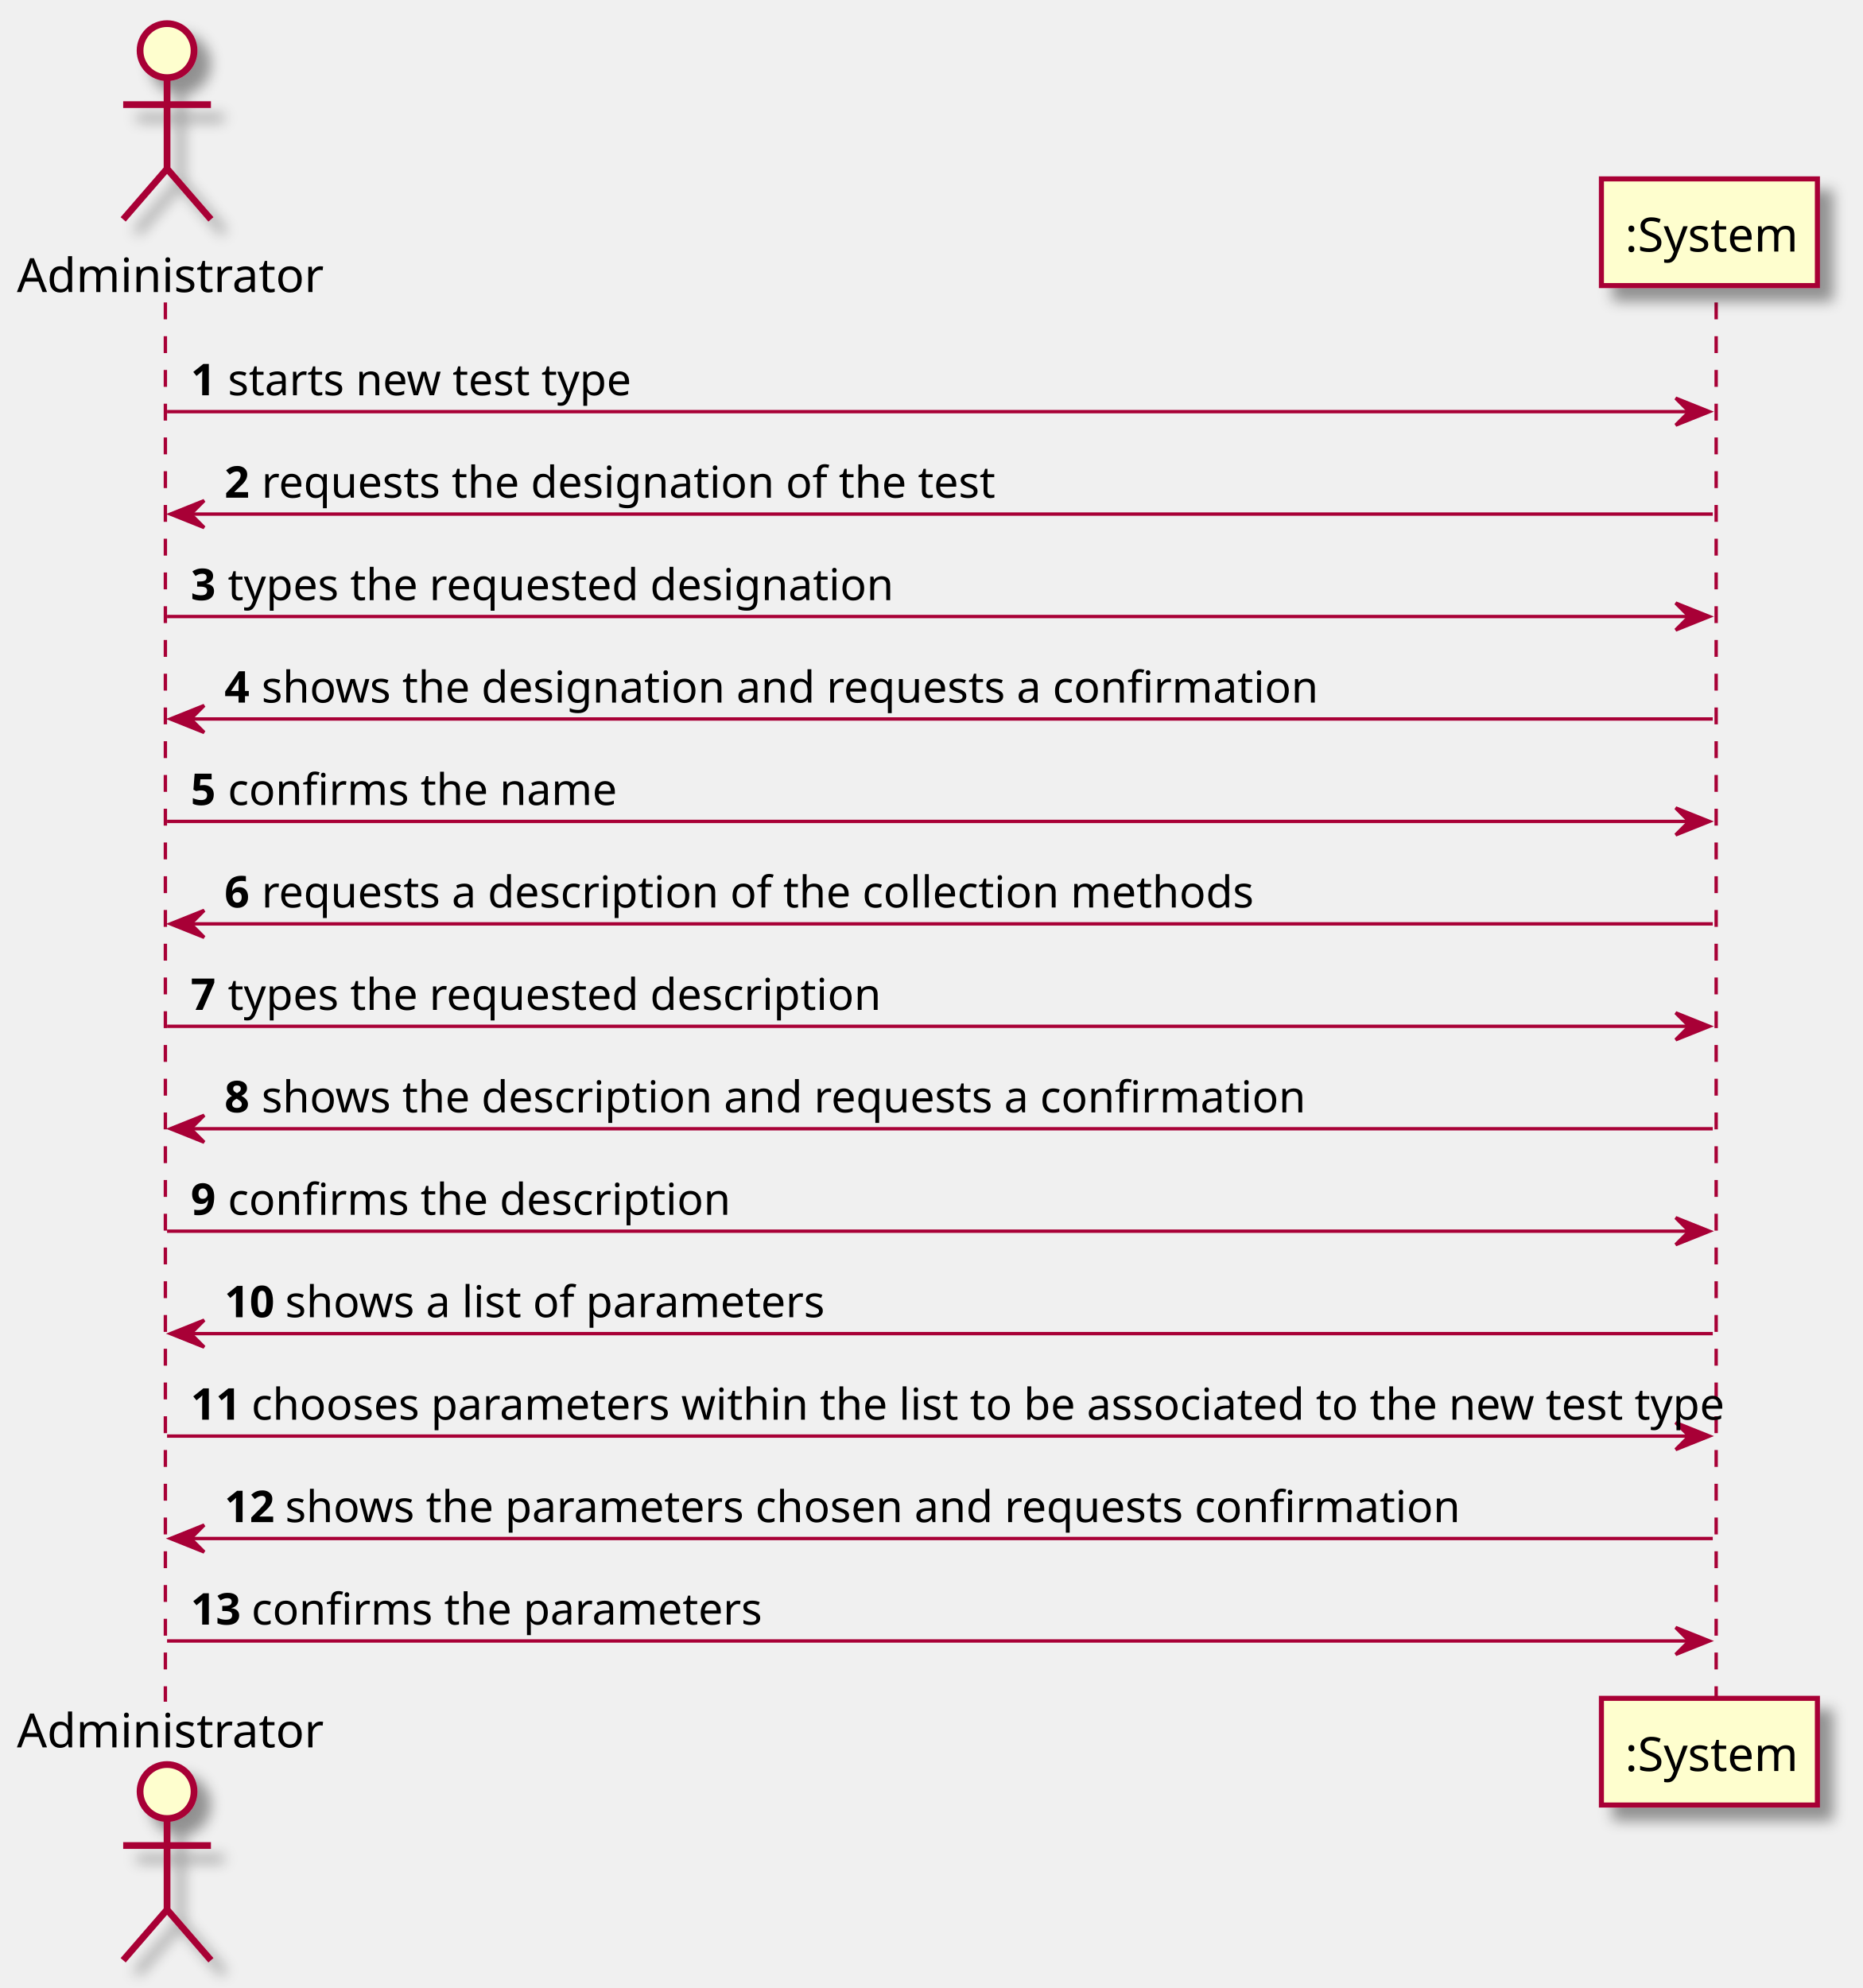
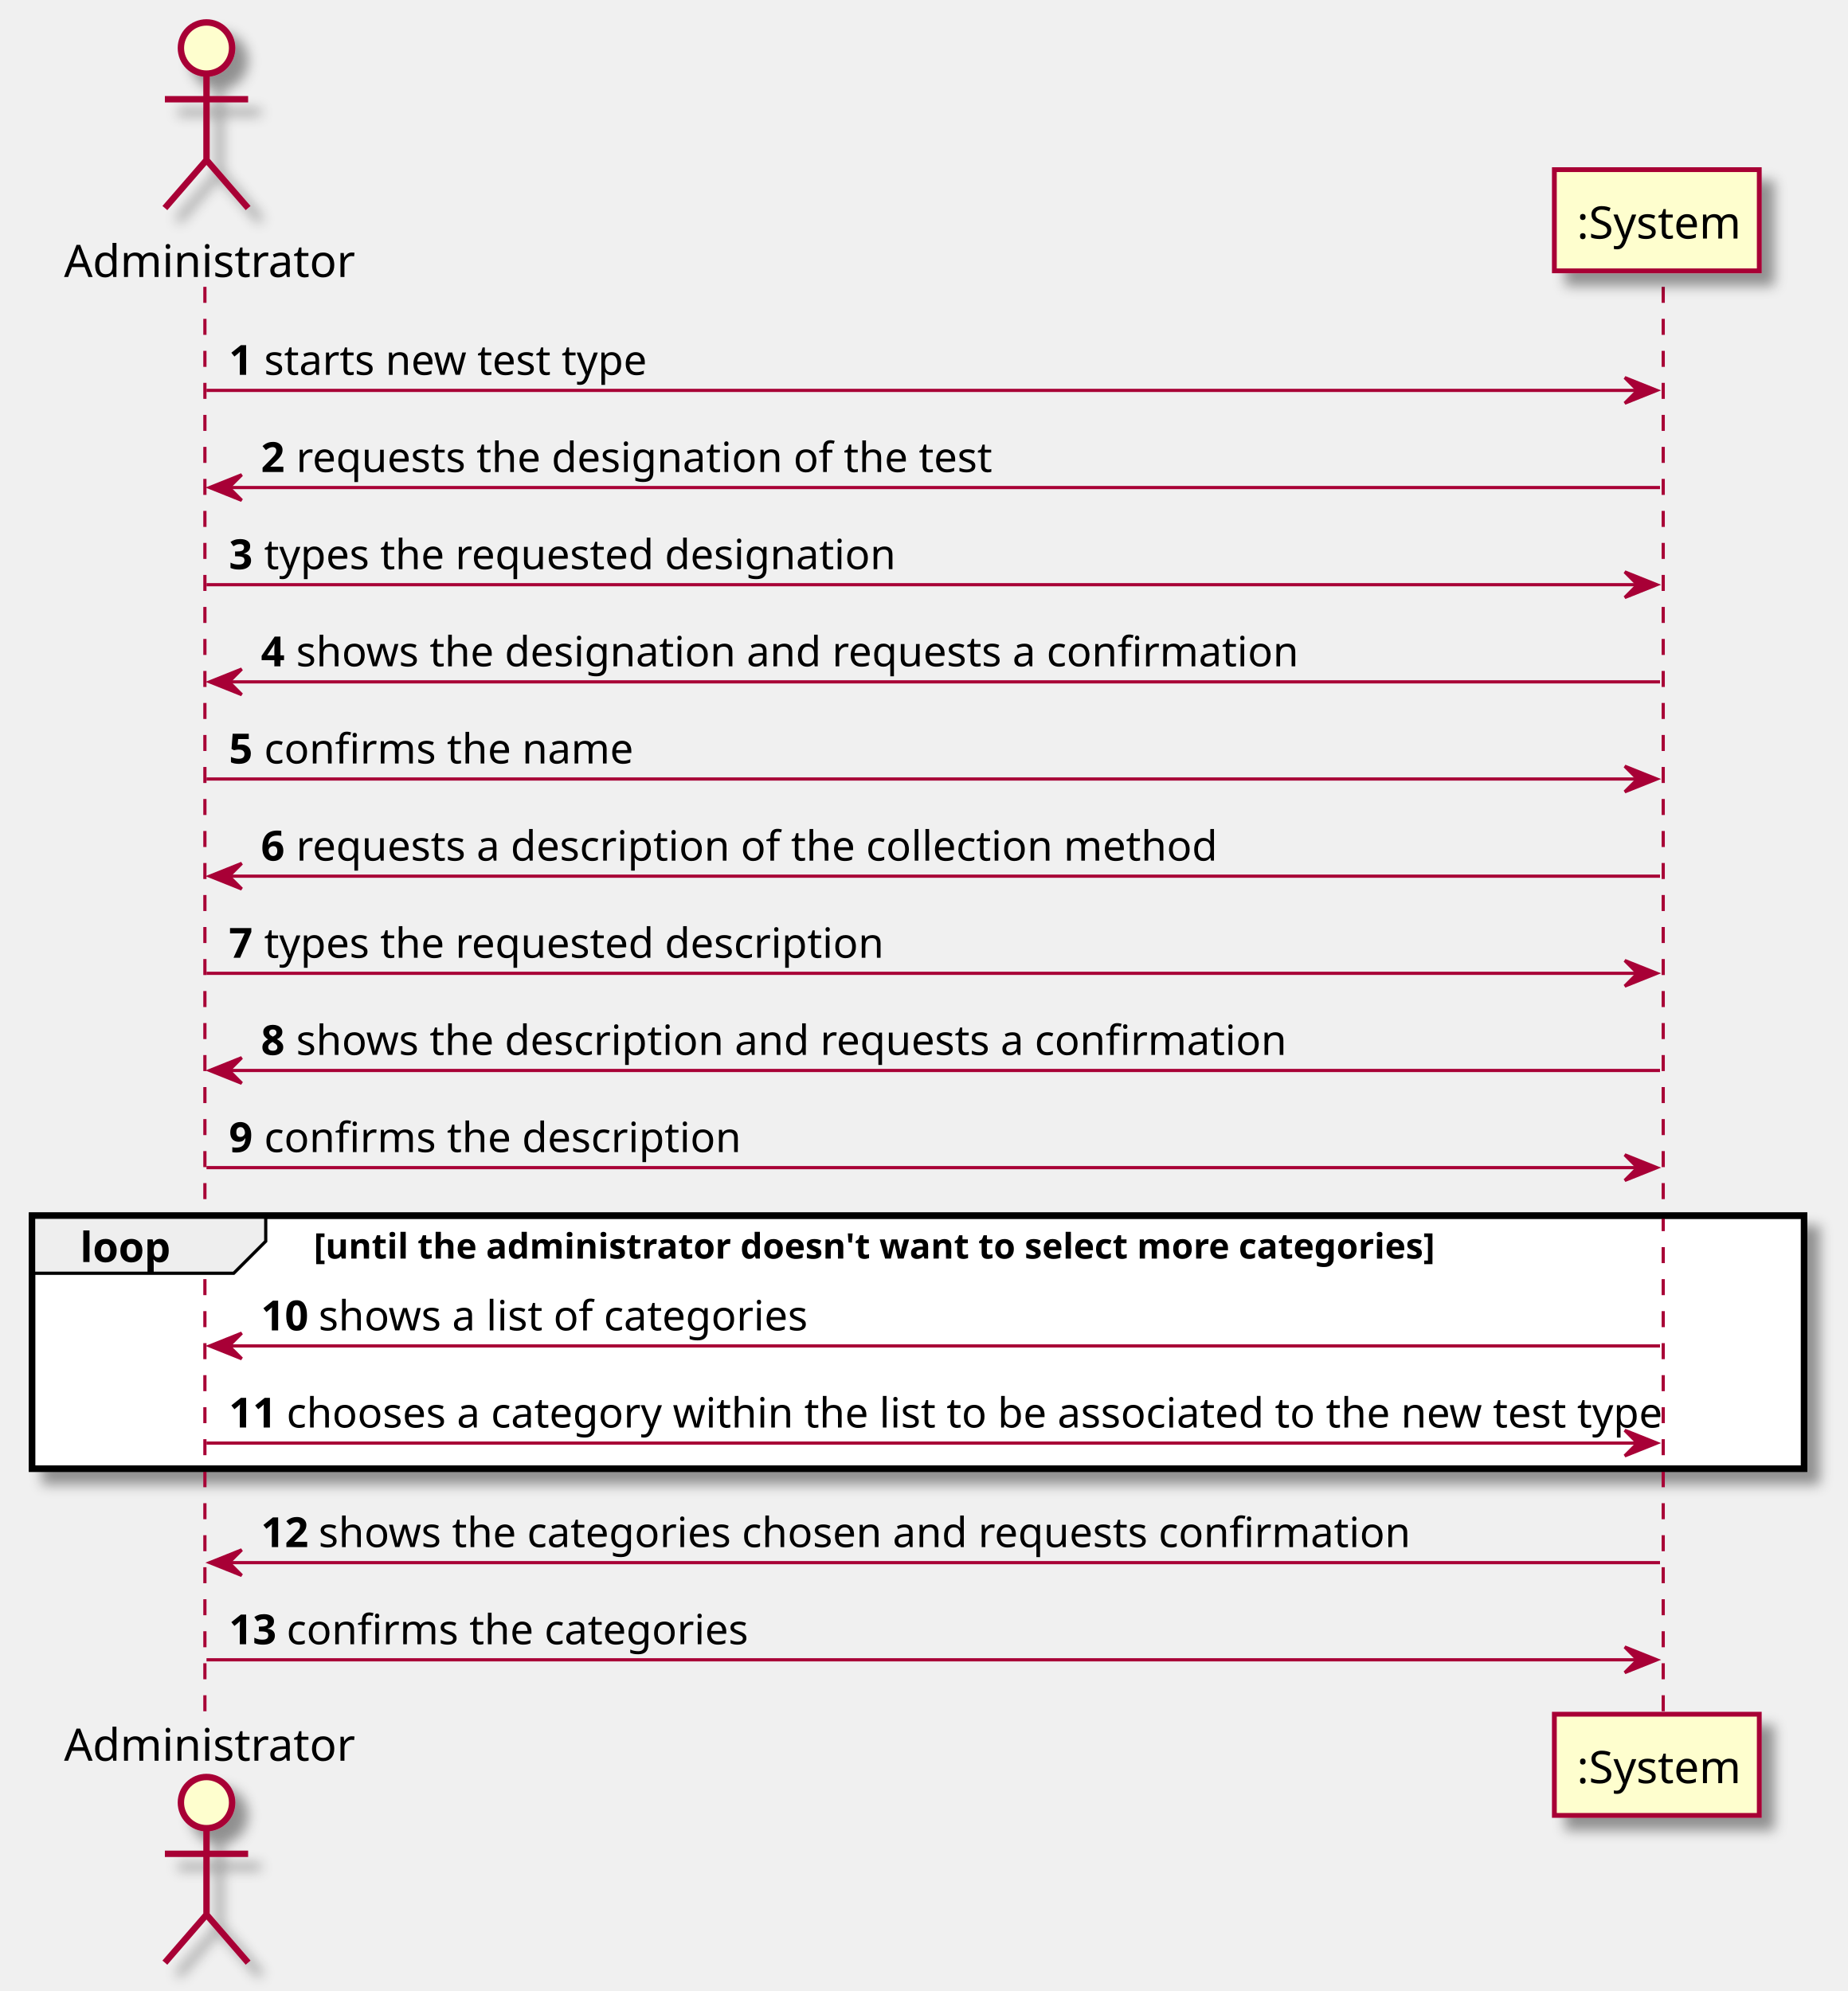
- <svg xmlns="http://www.w3.org/2000/svg" contentScriptType="application/ecmascript" contentStyleType="text/css" height="589px" preserveAspectRatio="none" style="width:552px;height:589px;" version="1.1" viewBox="0 0 552 589" width="552px" zoomAndPan="magnify">
+ <svg xmlns="http://www.w3.org/2000/svg" contentScriptType="application/ecmascript" contentStyleType="text/css" height="622px" preserveAspectRatio="none" style="width:577px;height:622px;" version="1.1" viewBox="0 0 577 622" width="577px" zoomAndPan="magnify">
  <defs>
-     <filter height="300%" id="feysp56n0mr3c" width="300%" x="-1" y="-1">
+     <filter height="300%" id="f1oihyfsqcqzgb" width="300%" x="-1" y="-1">
      <feGaussianBlur result="blurOut" stdDeviation="2.0" />
      <feColorMatrix in="blurOut" result="blurOut2" type="matrix" values="0 0 0 0 0 0 0 0 0 0 0 0 0 0 0 0 0 0 .4 0" />
      <feOffset dx="4.0" dy="4.0" in="blurOut2" result="blurOut3" />
      <feBlend in="SourceGraphic" in2="blurOut3" mode="normal" />
    </filter>
  </defs>
  <g>
-     <line style="stroke:#A80036;stroke-width:1.0;stroke-dasharray:5.0,5.0;" x1="49" x2="49" y1="89.609" y2="504.18" />
-     <line style="stroke:#A80036;stroke-width:1.0;stroke-dasharray:5.0,5.0;" x1="508.5" x2="508.5" y1="89.609" y2="504.18" />
-     <text fill="#000000" font-family="sans-serif" font-size="14" lengthAdjust="spacing" textLength="83" x="5" y="86.533">Administrator</text>
-     <ellipse cx="49.5" cy="15" fill="#FEFECE" filter="url(#feysp56n0mr3c)" rx="8" ry="8" style="stroke:#A80036;stroke-width:2.0;" />
-     <path d="M49.5,23 L49.5,50 M36.5,31 L62.5,31 M49.5,50 L36.5,65 M49.5,50 L62.5,65 " fill="none" filter="url(#feysp56n0mr3c)" style="stroke:#A80036;stroke-width:2.0;" />
-     <text fill="#000000" font-family="sans-serif" font-size="14" lengthAdjust="spacing" textLength="83" x="5" y="517.713">Administrator</text>
-     <ellipse cx="49.5" cy="530.789" fill="#FEFECE" filter="url(#feysp56n0mr3c)" rx="8" ry="8" style="stroke:#A80036;stroke-width:2.0;" />
-     <path d="M49.5,538.789 L49.5,565.789 M36.5,546.789 L62.5,546.789 M49.5,565.789 L36.5,580.789 M49.5,565.789 L62.5,580.789 " fill="none" filter="url(#feysp56n0mr3c)" style="stroke:#A80036;stroke-width:2.0;" />
-     <rect fill="#FEFECE" filter="url(#feysp56n0mr3c)" height="31.609" style="stroke:#A80036;stroke-width:1.5;" width="64" x="474.5" y="53" />
-     <text fill="#000000" font-family="sans-serif" font-size="14" lengthAdjust="spacing" textLength="50" x="481.5" y="74.533">:System</text>
-     <rect fill="#FEFECE" filter="url(#feysp56n0mr3c)" height="31.609" style="stroke:#A80036;stroke-width:1.5;" width="64" x="474.5" y="503.18" />
-     <text fill="#000000" font-family="sans-serif" font-size="14" lengthAdjust="spacing" textLength="50" x="481.5" y="524.713">:System</text>
-     <polygon fill="#A80036" points="496.5,117.961,506.5,121.961,496.5,125.961,500.5,121.961" style="stroke:#A80036;stroke-width:1.0;" />
-     <line style="stroke:#A80036;stroke-width:1.0;" x1="49.5" x2="502.5" y1="121.961" y2="121.961" />
-     <text fill="#000000" font-family="sans-serif" font-size="13" font-weight="bold" lengthAdjust="spacing" textLength="7" x="56.5" y="117.105">1</text>
-     <text fill="#000000" font-family="sans-serif" font-size="13" lengthAdjust="spacing" textLength="115" x="67.5" y="117.105">starts new test type</text>
-     <polygon fill="#A80036" points="60.5,148.312,50.5,152.312,60.5,156.312,56.5,152.312" style="stroke:#A80036;stroke-width:1.0;" />
-     <line style="stroke:#A80036;stroke-width:1.0;" x1="54.5" x2="507.5" y1="152.312" y2="152.312" />
-     <text fill="#000000" font-family="sans-serif" font-size="13" font-weight="bold" lengthAdjust="spacing" textLength="7" x="66.5" y="147.456">2</text>
-     <text fill="#000000" font-family="sans-serif" font-size="13" lengthAdjust="spacing" textLength="204" x="77.5" y="147.456">requests the designation of the test</text>
-     <polygon fill="#A80036" points="496.5,178.664,506.5,182.664,496.5,186.664,500.5,182.664" style="stroke:#A80036;stroke-width:1.0;" />
-     <line style="stroke:#A80036;stroke-width:1.0;" x1="49.5" x2="502.5" y1="182.664" y2="182.664" />
-     <text fill="#000000" font-family="sans-serif" font-size="13" font-weight="bold" lengthAdjust="spacing" textLength="7" x="56.5" y="177.808">3</text>
-     <text fill="#000000" font-family="sans-serif" font-size="13" lengthAdjust="spacing" textLength="185" x="67.5" y="177.808">types the requested designation</text>
-     <polygon fill="#A80036" points="60.5,209.016,50.5,213.016,60.5,217.016,56.5,213.016" style="stroke:#A80036;stroke-width:1.0;" />
-     <line style="stroke:#A80036;stroke-width:1.0;" x1="54.5" x2="507.5" y1="213.016" y2="213.016" />
-     <text fill="#000000" font-family="sans-serif" font-size="13" font-weight="bold" lengthAdjust="spacing" textLength="7" x="66.5" y="208.159">4</text>
-     <text fill="#000000" font-family="sans-serif" font-size="13" lengthAdjust="spacing" textLength="293" x="77.5" y="208.159">shows the designation and requests a confirmation</text>
-     <polygon fill="#A80036" points="496.5,239.367,506.5,243.367,496.5,247.367,500.5,243.367" style="stroke:#A80036;stroke-width:1.0;" />
-     <line style="stroke:#A80036;stroke-width:1.0;" x1="49.5" x2="502.5" y1="243.367" y2="243.367" />
-     <text fill="#000000" font-family="sans-serif" font-size="13" font-weight="bold" lengthAdjust="spacing" textLength="7" x="56.5" y="238.511">5</text>
-     <text fill="#000000" font-family="sans-serif" font-size="13" lengthAdjust="spacing" textLength="107" x="67.5" y="238.511">confirms the name</text>
-     <polygon fill="#A80036" points="60.5,269.719,50.5,273.719,60.5,277.719,56.5,273.719" style="stroke:#A80036;stroke-width:1.0;" />
-     <line style="stroke:#A80036;stroke-width:1.0;" x1="54.5" x2="507.5" y1="273.719" y2="273.719" />
-     <text fill="#000000" font-family="sans-serif" font-size="13" font-weight="bold" lengthAdjust="spacing" textLength="7" x="66.5" y="268.862">6</text>
-     <text fill="#000000" font-family="sans-serif" font-size="13" lengthAdjust="spacing" textLength="277" x="77.5" y="268.862">requests a description of the collection methods</text>
-     <polygon fill="#A80036" points="496.5,300.07,506.5,304.07,496.5,308.07,500.5,304.07" style="stroke:#A80036;stroke-width:1.0;" />
-     <line style="stroke:#A80036;stroke-width:1.0;" x1="49.5" x2="502.5" y1="304.07" y2="304.07" />
-     <text fill="#000000" font-family="sans-serif" font-size="13" font-weight="bold" lengthAdjust="spacing" textLength="7" x="56.5" y="299.214">7</text>
-     <text fill="#000000" font-family="sans-serif" font-size="13" lengthAdjust="spacing" textLength="182" x="67.5" y="299.214">types the requested description</text>
-     <polygon fill="#A80036" points="60.5,330.422,50.5,334.422,60.5,338.422,56.5,334.422" style="stroke:#A80036;stroke-width:1.0;" />
-     <line style="stroke:#A80036;stroke-width:1.0;" x1="54.5" x2="507.5" y1="334.422" y2="334.422" />
-     <text fill="#000000" font-family="sans-serif" font-size="13" font-weight="bold" lengthAdjust="spacing" textLength="7" x="66.5" y="329.565">8</text>
-     <text fill="#000000" font-family="sans-serif" font-size="13" lengthAdjust="spacing" textLength="290" x="77.5" y="329.565">shows the description and requests a confirmation</text>
-     <polygon fill="#A80036" points="496.5,360.773,506.5,364.773,496.5,368.773,500.5,364.773" style="stroke:#A80036;stroke-width:1.0;" />
-     <line style="stroke:#A80036;stroke-width:1.0;" x1="49.5" x2="502.5" y1="364.773" y2="364.773" />
-     <text fill="#000000" font-family="sans-serif" font-size="13" font-weight="bold" lengthAdjust="spacing" textLength="7" x="56.5" y="359.917">9</text>
-     <text fill="#000000" font-family="sans-serif" font-size="13" lengthAdjust="spacing" textLength="138" x="67.5" y="359.917">confirms the description</text>
-     <polygon fill="#A80036" points="60.5,391.125,50.5,395.125,60.5,399.125,56.5,395.125" style="stroke:#A80036;stroke-width:1.0;" />
-     <line style="stroke:#A80036;stroke-width:1.0;" x1="54.5" x2="507.5" y1="395.125" y2="395.125" />
-     <text fill="#000000" font-family="sans-serif" font-size="13" font-weight="bold" lengthAdjust="spacing" textLength="14" x="66.5" y="390.269">10</text>
-     <text fill="#000000" font-family="sans-serif" font-size="13" lengthAdjust="spacing" textLength="152" x="84.5" y="390.269">shows a list of parameters</text>
-     <polygon fill="#A80036" points="496.5,421.477,506.5,425.477,496.5,429.477,500.5,425.477" style="stroke:#A80036;stroke-width:1.0;" />
-     <line style="stroke:#A80036;stroke-width:1.0;" x1="49.5" x2="502.5" y1="425.477" y2="425.477" />
-     <text fill="#000000" font-family="sans-serif" font-size="13" font-weight="bold" lengthAdjust="spacing" textLength="14" x="56.5" y="420.62">11</text>
-     <text fill="#000000" font-family="sans-serif" font-size="13" lengthAdjust="spacing" textLength="417" x="74.5" y="420.62">chooses parameters within the list to be associated to the new test type</text>
-     <polygon fill="#A80036" points="60.5,451.828,50.5,455.828,60.5,459.828,56.5,455.828" style="stroke:#A80036;stroke-width:1.0;" />
-     <line style="stroke:#A80036;stroke-width:1.0;" x1="54.5" x2="507.5" y1="455.828" y2="455.828" />
-     <text fill="#000000" font-family="sans-serif" font-size="13" font-weight="bold" lengthAdjust="spacing" textLength="14" x="66.5" y="450.972">12</text>
-     <text fill="#000000" font-family="sans-serif" font-size="13" lengthAdjust="spacing" textLength="327" x="84.5" y="450.972">shows the parameters chosen and requests confirmation</text>
-     <polygon fill="#A80036" points="496.5,482.18,506.5,486.18,496.5,490.18,500.5,486.18" style="stroke:#A80036;stroke-width:1.0;" />
-     <line style="stroke:#A80036;stroke-width:1.0;" x1="49.5" x2="502.5" y1="486.18" y2="486.18" />
-     <text fill="#000000" font-family="sans-serif" font-size="13" font-weight="bold" lengthAdjust="spacing" textLength="14" x="56.5" y="481.323">13</text>
-     <text fill="#000000" font-family="sans-serif" font-size="13" lengthAdjust="spacing" textLength="140" x="74.5" y="481.323">confirms the parameters</text>
+     <rect fill="#FFFFFF" filter="url(#f1oihyfsqcqzgb)" height="79.055" style="stroke:#000000;stroke-width:2.0;" width="553.5" x="10" y="379.773" />
+     <line style="stroke:#A80036;stroke-width:1.0;stroke-dasharray:5.0,5.0;" x1="64" x2="64" y1="89.609" y2="536.531" />
+     <line style="stroke:#A80036;stroke-width:1.0;stroke-dasharray:5.0,5.0;" x1="519.5" x2="519.5" y1="89.609" y2="536.531" />
+     <text fill="#000000" font-family="sans-serif" font-size="14" lengthAdjust="spacing" textLength="83" x="20" y="86.533">Administrator</text>
+     <ellipse cx="64.5" cy="15" fill="#FEFECE" filter="url(#f1oihyfsqcqzgb)" rx="8" ry="8" style="stroke:#A80036;stroke-width:2.0;" />
+     <path d="M64.5,23 L64.5,50 M51.5,31 L77.5,31 M64.5,50 L51.5,65 M64.5,50 L77.5,65 " fill="none" filter="url(#f1oihyfsqcqzgb)" style="stroke:#A80036;stroke-width:2.0;" />
+     <text fill="#000000" font-family="sans-serif" font-size="14" lengthAdjust="spacing" textLength="83" x="20" y="550.064">Administrator</text>
+     <ellipse cx="64.5" cy="563.141" fill="#FEFECE" filter="url(#f1oihyfsqcqzgb)" rx="8" ry="8" style="stroke:#A80036;stroke-width:2.0;" />
+     <path d="M64.5,571.141 L64.5,598.141 M51.5,579.141 L77.5,579.141 M64.5,598.141 L51.5,613.141 M64.5,598.141 L77.5,613.141 " fill="none" filter="url(#f1oihyfsqcqzgb)" style="stroke:#A80036;stroke-width:2.0;" />
+     <rect fill="#FEFECE" filter="url(#f1oihyfsqcqzgb)" height="31.609" style="stroke:#A80036;stroke-width:1.5;" width="64" x="485.5" y="53" />
+     <text fill="#000000" font-family="sans-serif" font-size="14" lengthAdjust="spacing" textLength="50" x="492.5" y="74.533">:System</text>
+     <rect fill="#FEFECE" filter="url(#f1oihyfsqcqzgb)" height="31.609" style="stroke:#A80036;stroke-width:1.5;" width="64" x="485.5" y="535.531" />
+     <text fill="#000000" font-family="sans-serif" font-size="14" lengthAdjust="spacing" textLength="50" x="492.5" y="557.064">:System</text>
+     <polygon fill="#A80036" points="507.5,117.961,517.5,121.961,507.5,125.961,511.5,121.961" style="stroke:#A80036;stroke-width:1.0;" />
+     <line style="stroke:#A80036;stroke-width:1.0;" x1="64.5" x2="513.5" y1="121.961" y2="121.961" />
+     <text fill="#000000" font-family="sans-serif" font-size="13" font-weight="bold" lengthAdjust="spacing" textLength="7" x="71.5" y="117.105">1</text>
+     <text fill="#000000" font-family="sans-serif" font-size="13" lengthAdjust="spacing" textLength="115" x="82.5" y="117.105">starts new test type</text>
+     <polygon fill="#A80036" points="75.5,148.312,65.5,152.312,75.5,156.312,71.5,152.312" style="stroke:#A80036;stroke-width:1.0;" />
+     <line style="stroke:#A80036;stroke-width:1.0;" x1="69.5" x2="518.5" y1="152.312" y2="152.312" />
+     <text fill="#000000" font-family="sans-serif" font-size="13" font-weight="bold" lengthAdjust="spacing" textLength="7" x="81.5" y="147.456">2</text>
+     <text fill="#000000" font-family="sans-serif" font-size="13" lengthAdjust="spacing" textLength="204" x="92.5" y="147.456">requests the designation of the test</text>
+     <polygon fill="#A80036" points="507.5,178.664,517.5,182.664,507.5,186.664,511.5,182.664" style="stroke:#A80036;stroke-width:1.0;" />
+     <line style="stroke:#A80036;stroke-width:1.0;" x1="64.5" x2="513.5" y1="182.664" y2="182.664" />
+     <text fill="#000000" font-family="sans-serif" font-size="13" font-weight="bold" lengthAdjust="spacing" textLength="7" x="71.5" y="177.808">3</text>
+     <text fill="#000000" font-family="sans-serif" font-size="13" lengthAdjust="spacing" textLength="185" x="82.5" y="177.808">types the requested designation</text>
+     <polygon fill="#A80036" points="75.5,209.016,65.5,213.016,75.5,217.016,71.5,213.016" style="stroke:#A80036;stroke-width:1.0;" />
+     <line style="stroke:#A80036;stroke-width:1.0;" x1="69.5" x2="518.5" y1="213.016" y2="213.016" />
+     <text fill="#000000" font-family="sans-serif" font-size="13" font-weight="bold" lengthAdjust="spacing" textLength="7" x="81.5" y="208.159">4</text>
+     <text fill="#000000" font-family="sans-serif" font-size="13" lengthAdjust="spacing" textLength="293" x="92.5" y="208.159">shows the designation and requests a confirmation</text>
+     <polygon fill="#A80036" points="507.5,239.367,517.5,243.367,507.5,247.367,511.5,243.367" style="stroke:#A80036;stroke-width:1.0;" />
+     <line style="stroke:#A80036;stroke-width:1.0;" x1="64.5" x2="513.5" y1="243.367" y2="243.367" />
+     <text fill="#000000" font-family="sans-serif" font-size="13" font-weight="bold" lengthAdjust="spacing" textLength="7" x="71.5" y="238.511">5</text>
+     <text fill="#000000" font-family="sans-serif" font-size="13" lengthAdjust="spacing" textLength="107" x="82.5" y="238.511">confirms the name</text>
+     <polygon fill="#A80036" points="75.5,269.719,65.5,273.719,75.5,277.719,71.5,273.719" style="stroke:#A80036;stroke-width:1.0;" />
+     <line style="stroke:#A80036;stroke-width:1.0;" x1="69.5" x2="518.5" y1="273.719" y2="273.719" />
+     <text fill="#000000" font-family="sans-serif" font-size="13" font-weight="bold" lengthAdjust="spacing" textLength="7" x="81.5" y="268.862">6</text>
+     <text fill="#000000" font-family="sans-serif" font-size="13" lengthAdjust="spacing" textLength="270" x="92.5" y="268.862">requests a description of the collection method</text>
+     <polygon fill="#A80036" points="507.5,300.07,517.5,304.07,507.5,308.07,511.5,304.07" style="stroke:#A80036;stroke-width:1.0;" />
+     <line style="stroke:#A80036;stroke-width:1.0;" x1="64.5" x2="513.5" y1="304.07" y2="304.07" />
+     <text fill="#000000" font-family="sans-serif" font-size="13" font-weight="bold" lengthAdjust="spacing" textLength="7" x="71.5" y="299.214">7</text>
+     <text fill="#000000" font-family="sans-serif" font-size="13" lengthAdjust="spacing" textLength="182" x="82.5" y="299.214">types the requested description</text>
+     <polygon fill="#A80036" points="75.5,330.422,65.5,334.422,75.5,338.422,71.5,334.422" style="stroke:#A80036;stroke-width:1.0;" />
+     <line style="stroke:#A80036;stroke-width:1.0;" x1="69.5" x2="518.5" y1="334.422" y2="334.422" />
+     <text fill="#000000" font-family="sans-serif" font-size="13" font-weight="bold" lengthAdjust="spacing" textLength="7" x="81.5" y="329.565">8</text>
+     <text fill="#000000" font-family="sans-serif" font-size="13" lengthAdjust="spacing" textLength="290" x="92.5" y="329.565">shows the description and requests a confirmation</text>
+     <polygon fill="#A80036" points="507.5,360.773,517.5,364.773,507.5,368.773,511.5,364.773" style="stroke:#A80036;stroke-width:1.0;" />
+     <line style="stroke:#A80036;stroke-width:1.0;" x1="64.5" x2="513.5" y1="364.773" y2="364.773" />
+     <text fill="#000000" font-family="sans-serif" font-size="13" font-weight="bold" lengthAdjust="spacing" textLength="7" x="71.5" y="359.917">9</text>
+     <text fill="#000000" font-family="sans-serif" font-size="13" lengthAdjust="spacing" textLength="138" x="82.5" y="359.917">confirms the description</text>
+     <path d="M10,379.773 L83,379.773 L83,387.773 L73,397.773 L10,397.773 L10,379.773 " fill="#EEEEEE" style="stroke:#000000;stroke-width:1.0;" />
+     <rect fill="none" height="79.055" style="stroke:#000000;stroke-width:2.0;" width="553.5" x="10" y="379.773" />
+     <text fill="#000000" font-family="sans-serif" font-size="13" font-weight="bold" lengthAdjust="spacing" textLength="28" x="25" y="394.269">loop</text>
+     <text fill="#000000" font-family="sans-serif" font-size="11" font-weight="bold" lengthAdjust="spacing" textLength="352" x="98" y="393.192">[until the administrator doesn't want to select more categories]</text>
+     <polygon fill="#A80036" points="75.5,416.477,65.5,420.477,75.5,424.477,71.5,420.477" style="stroke:#A80036;stroke-width:1.0;" />
+     <line style="stroke:#A80036;stroke-width:1.0;" x1="69.5" x2="518.5" y1="420.477" y2="420.477" />
+     <text fill="#000000" font-family="sans-serif" font-size="13" font-weight="bold" lengthAdjust="spacing" textLength="14" x="81.5" y="415.62">10</text>
+     <text fill="#000000" font-family="sans-serif" font-size="13" lengthAdjust="spacing" textLength="147" x="99.5" y="415.62">shows a list of categories</text>
+     <polygon fill="#A80036" points="507.5,446.828,517.5,450.828,507.5,454.828,511.5,450.828" style="stroke:#A80036;stroke-width:1.0;" />
+     <line style="stroke:#A80036;stroke-width:1.0;" x1="64.5" x2="513.5" y1="450.828" y2="450.828" />
+     <text fill="#000000" font-family="sans-serif" font-size="13" font-weight="bold" lengthAdjust="spacing" textLength="14" x="71.5" y="445.972">11</text>
+     <text fill="#000000" font-family="sans-serif" font-size="13" lengthAdjust="spacing" textLength="413" x="89.5" y="445.972">chooses a category within the list to be associated to the new test type</text>
+     <polygon fill="#A80036" points="75.5,484.18,65.5,488.18,75.5,492.18,71.5,488.18" style="stroke:#A80036;stroke-width:1.0;" />
+     <line style="stroke:#A80036;stroke-width:1.0;" x1="69.5" x2="518.5" y1="488.18" y2="488.18" />
+     <text fill="#000000" font-family="sans-serif" font-size="13" font-weight="bold" lengthAdjust="spacing" textLength="14" x="81.5" y="483.323">12</text>
+     <text fill="#000000" font-family="sans-serif" font-size="13" lengthAdjust="spacing" textLength="322" x="99.5" y="483.323">shows the categories chosen and requests confirmation</text>
+     <polygon fill="#A80036" points="507.5,514.531,517.5,518.531,507.5,522.531,511.5,518.531" style="stroke:#A80036;stroke-width:1.0;" />
+     <line style="stroke:#A80036;stroke-width:1.0;" x1="64.5" x2="513.5" y1="518.531" y2="518.531" />
+     <text fill="#000000" font-family="sans-serif" font-size="13" font-weight="bold" lengthAdjust="spacing" textLength="14" x="71.5" y="513.675">13</text>
+     <text fill="#000000" font-family="sans-serif" font-size="13" lengthAdjust="spacing" textLength="135" x="89.5" y="513.675">confirms the categories</text>
  </g>
</svg>
